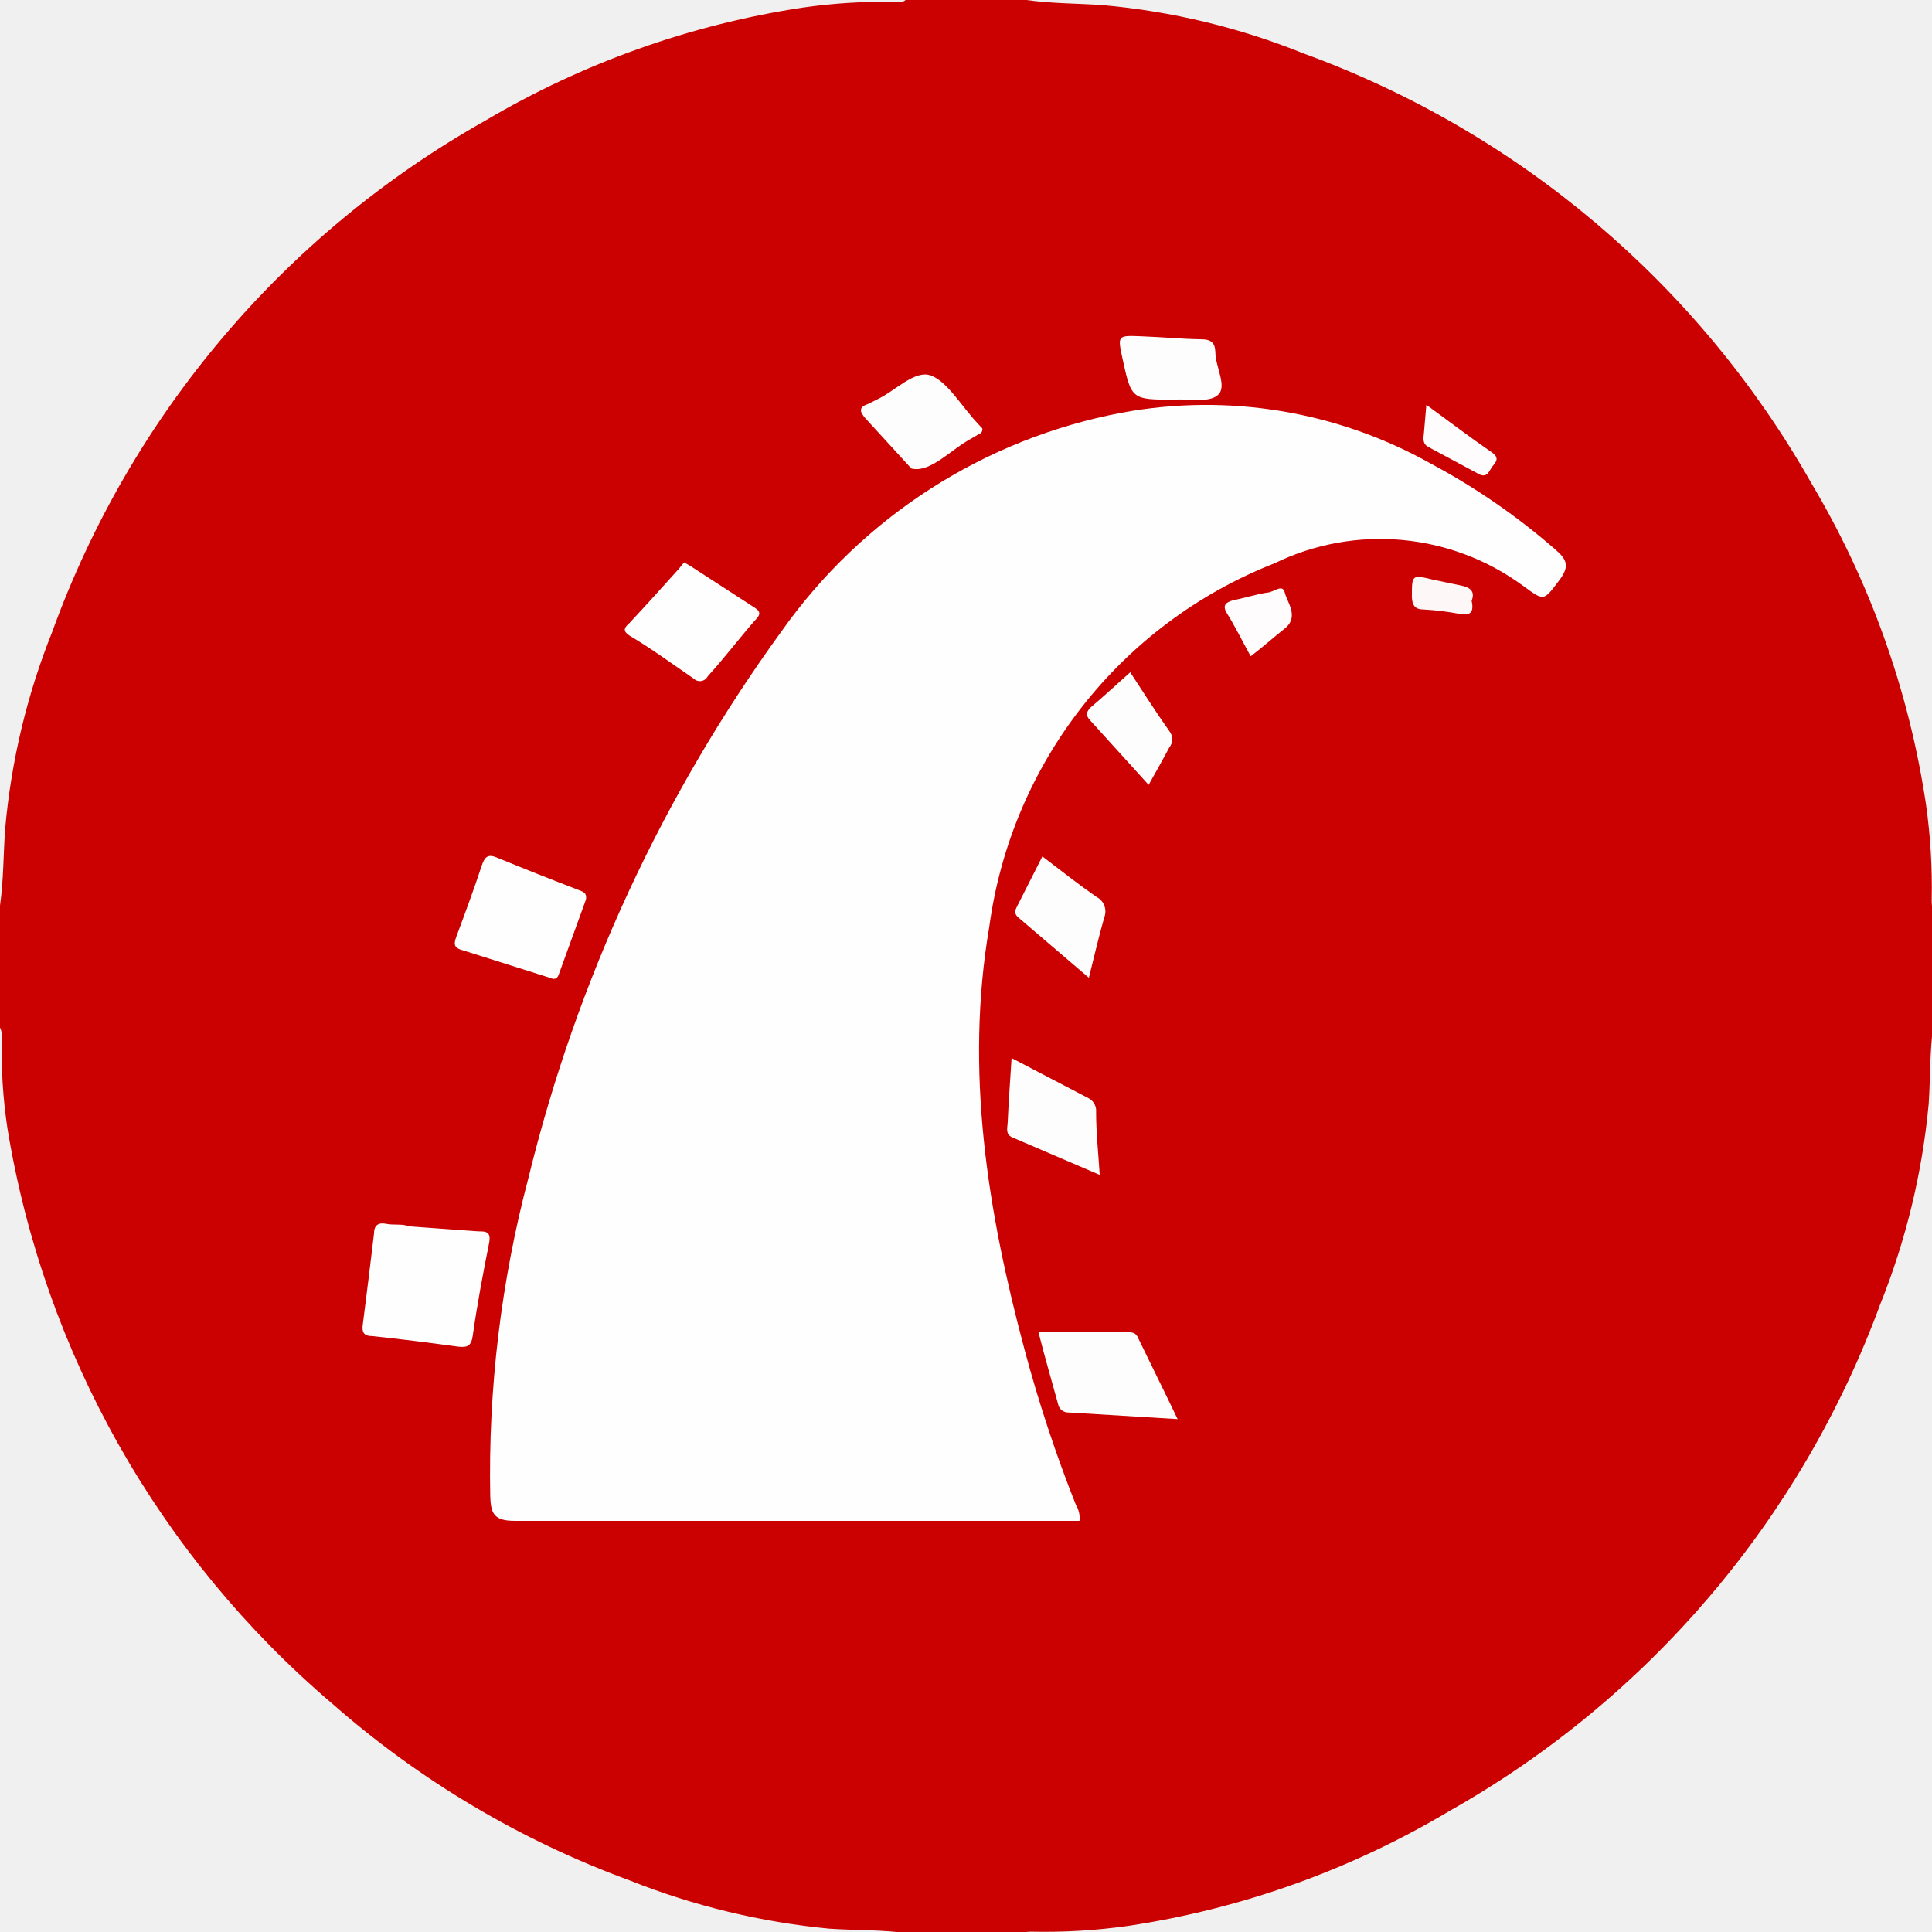
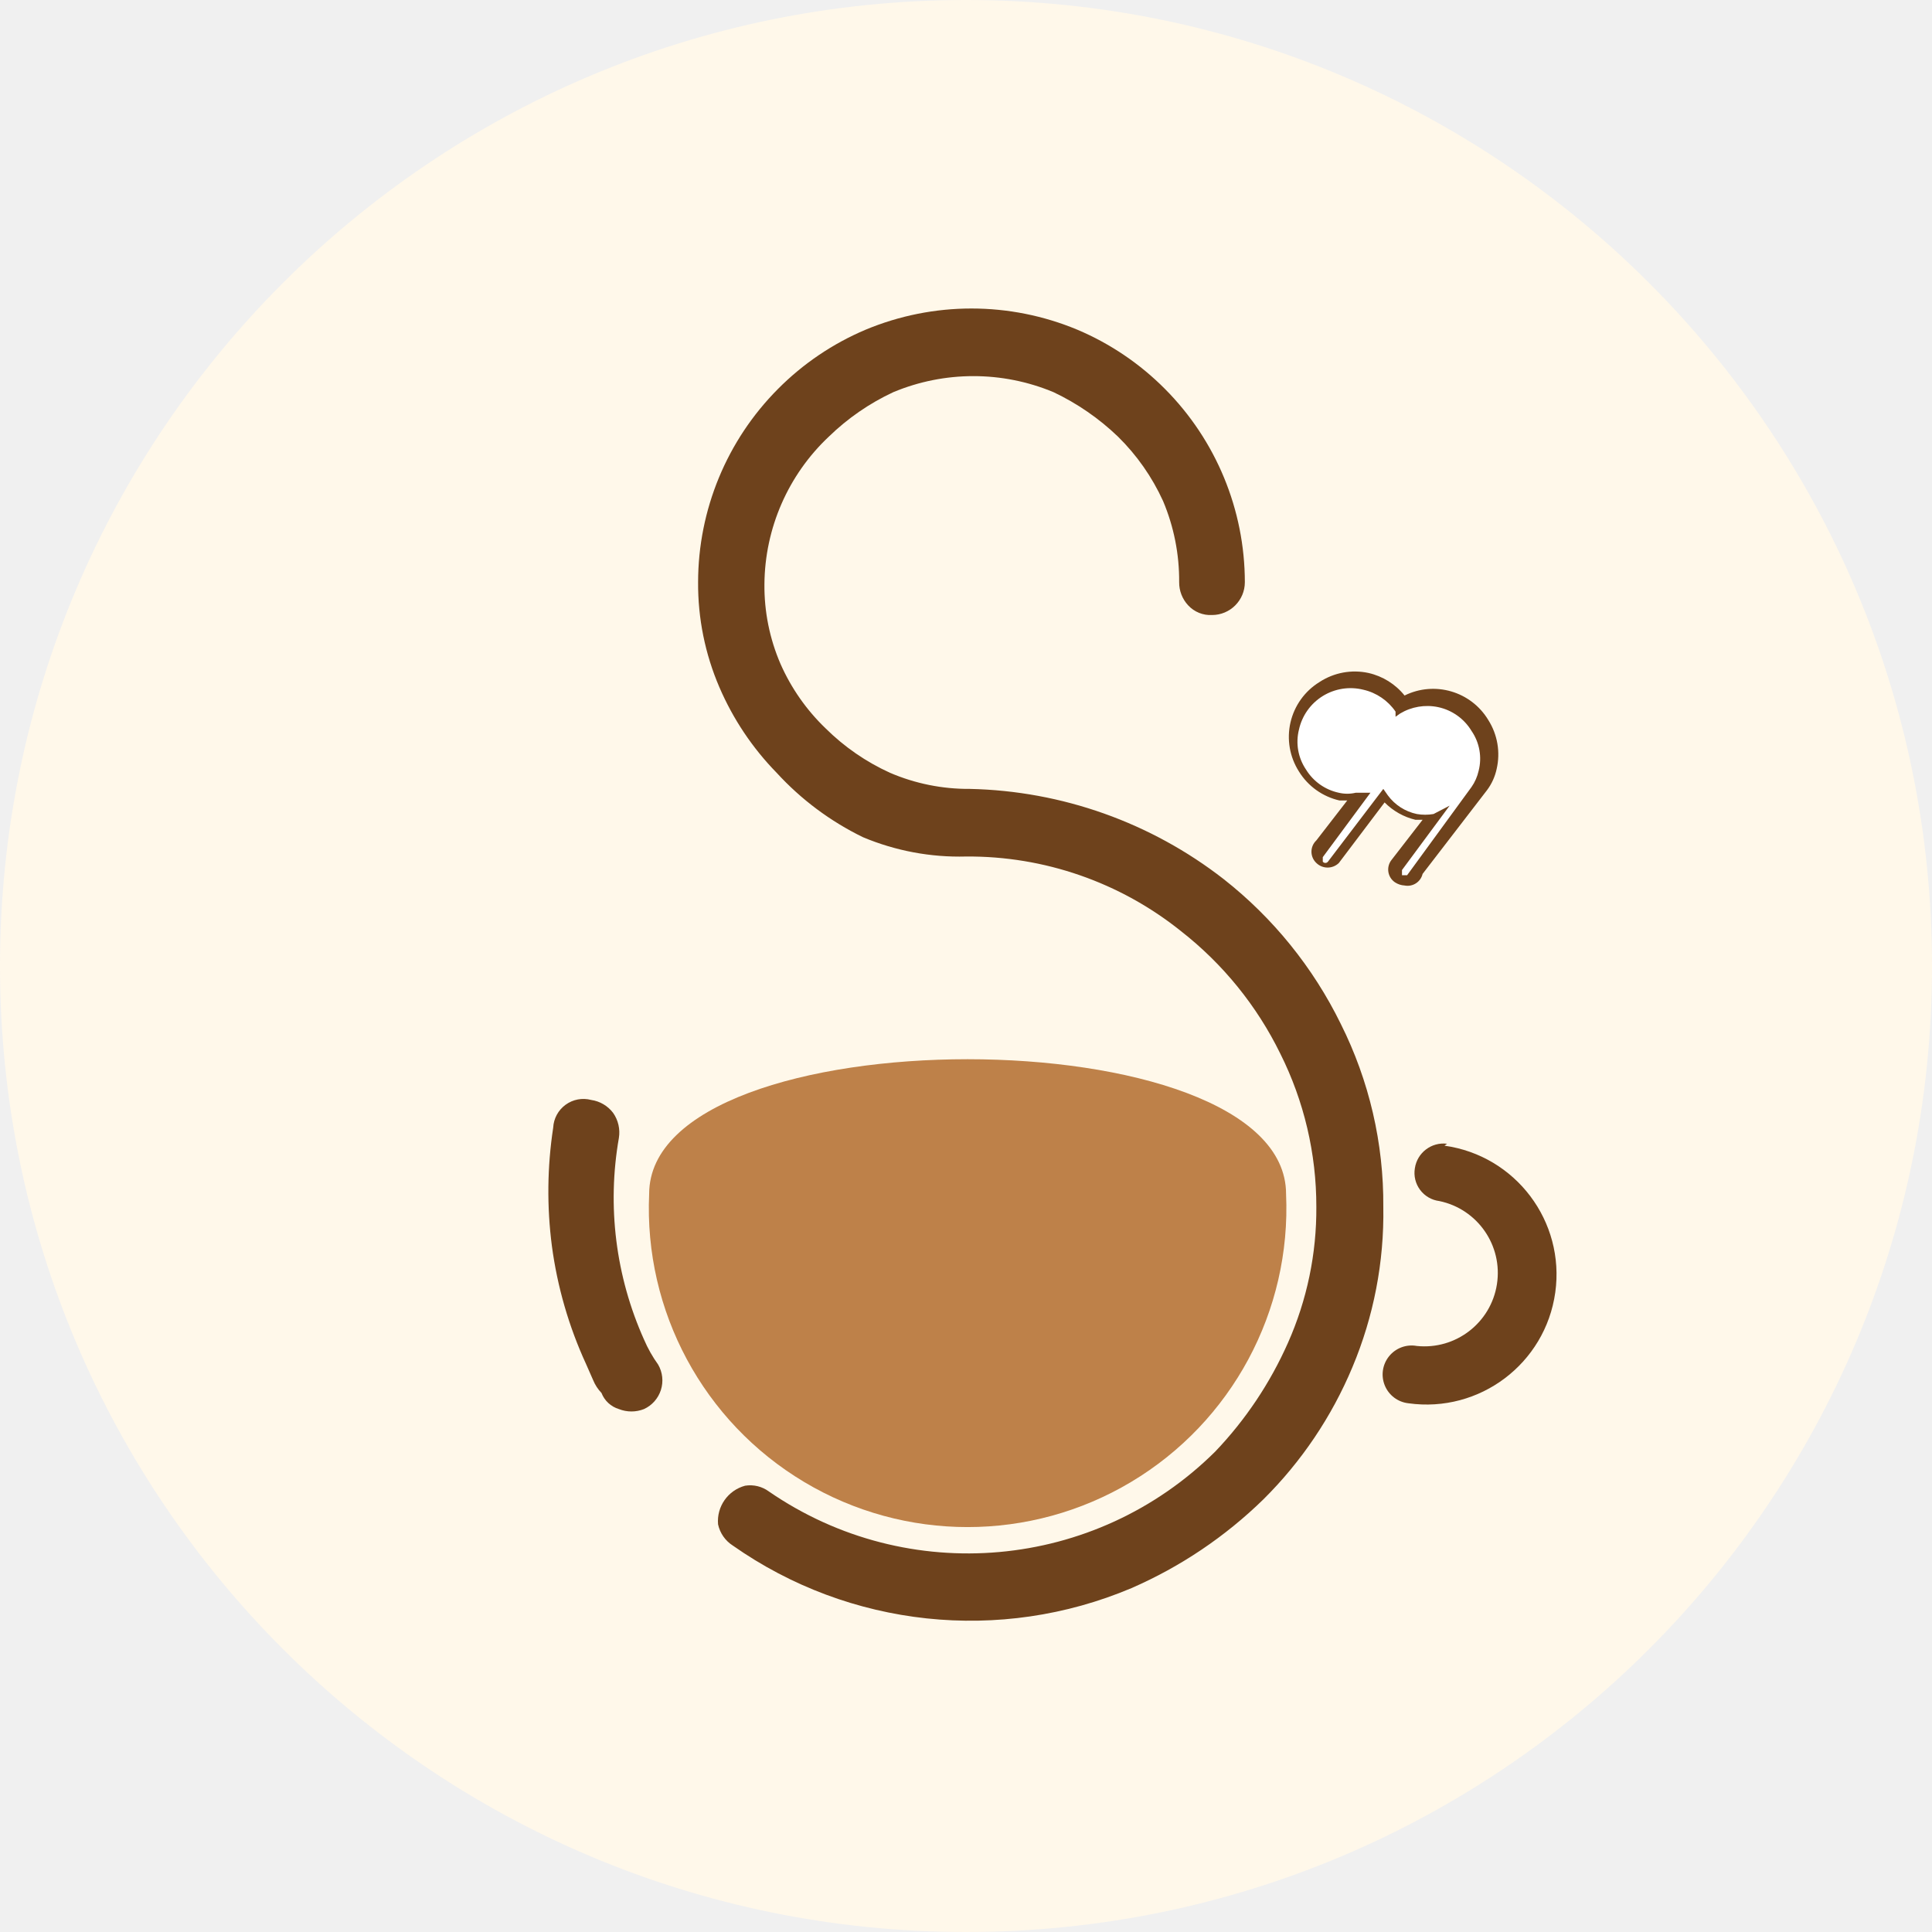
- <svg xmlns="http://www.w3.org/2000/svg" width="64" height="64" viewBox="0 0 64 64">
-   <defs>
-     <style>.cls-1{fill:#cb0000;}.cls-2{fill:#fefefe;}.cls-3{fill:#fefdfd;}.cls-4{fill:#fefcfc;}.cls-5{fill:#fdf7f7;}</style>
-   </defs>
+ <svg xmlns="http://www.w3.org/2000/svg" viewBox="0 0 30 30" width="30" height="30">
  <g>
-     <path class="cls-1" d="M30 0h4c.84.12 1.69.11 2.53.17a23.26 23.26 0 0 1 6.65 1.6 31.87 31.87 0 0 1 16.82 14.23 29.26 29.26 0 0 1 3.8 10.64 19.77 19.77 0 0 1 .19 3.17c0 .12 0 .25.06.35v3.75c-.13.89-.1 1.78-.16 2.66a23.7 23.7 0 0 1-1.61 6.65 31.91 31.91 0 0 1-14.28 16.78 29.26 29.26 0 0 1-10.64 3.8 19.77 19.77 0 0 1-3.17.19c-.12 0-.25 0-.35.06h-3.72c-.88-.13-1.77-.1-2.65-.16a24 24 0 0 1-6.59-1.59 31.23 31.23 0 0 1-9.88-5.87 31.77 31.77 0 0 1-10.75-19.03 17.13 17.13 0 0 1-.19-3c0-.12 0-.25-.06-.36v-4.04c.12-.84.11-1.69.17-2.53a23 23 0 0 1 1.56-6.54 31.9 31.9 0 0 1 14.34-16.93 29.25 29.25 0 0 1 10.53-3.75 19.25 19.25 0 0 1 3-.19c.16 0 .29.04.4-.06z" />
-     <path class="cls-2" d="M35.76 50.38h-18.72c-.69 0-.78-.26-.8-.81a38.4 38.4 0 0 1 1.27-10.57 51.73 51.73 0 0 1 8.38-18.09 17.85 17.85 0 0 1 11.28-7.24 15.23 15.23 0 0 1 10.25 1.7 22.17 22.17 0 0 1 4.1 2.83c.37.32.49.54.15 1-.54.71-.5.73-1.21.21a8 8 0 0 0-8.24-.75 15.11 15.11 0 0 0-9.45 12.05c-.81 4.75-.06 9.41 1.17 14a46.15 46.15 0 0 0 1.7 5.14.84.84 0 0 1 .12.53zM13.48 40.62l2.36.17c.25 0 .44 0 .36.4-.2 1-.39 2-.54 3.06-.05.35-.19.39-.48.36-.95-.13-1.9-.25-2.85-.35-.29 0-.35-.14-.31-.4.13-1 .25-2 .37-3 0-.27.14-.37.4-.32s.46 0 .69.06zM19.41 29.8l-.9 2.48c-.08.23-.24.13-.36.09l-2.85-.9c-.29-.08-.26-.23-.18-.45.29-.78.58-1.56.84-2.35.09-.26.18-.39.48-.27.9.37 1.81.73 2.72 1.08.14.06.29.08.25.32z" />
-     <path class="cls-3" d="M34.4 44.13h2.91c.18 0 .32 0 .4.21.42.87.85 1.73 1.3 2.67l-3.61-.22a.34.34 0 0 1-.35-.28c-.21-.77-.43-1.51-.65-2.38z" />
-     <path class="cls-2" d="M22.66 18.63l.18.1 2.16 1.4c.24.15.16.27 0 .43-.53.61-1 1.23-1.56 1.85a.29.29 0 0 1-.46.07c-.7-.48-1.41-1-2.12-1.42-.21-.14-.22-.24 0-.43.55-.59 1.09-1.19 1.63-1.79z" />
-     <path class="cls-3" d="M32.54 14.19a.17.17 0 0 1-.13.2l-.22.13c-.67.35-1.37 1.16-2 1l-1.52-1.66c-.2-.23-.23-.37.09-.48l.28-.14c.61-.28 1.26-1 1.8-.8s1 1 1.54 1.58zM33.51 35.05l2.55 1.33a.47.47 0 0 1 .25.46c0 .66.07 1.32.12 2.08l-2.89-1.24c-.24-.1-.17-.31-.16-.48.03-.68.08-1.36.13-2.15zM34.53 28.37c.63.48 1.2.93 1.79 1.34a.54.54 0 0 1 .26.68c-.18.63-.33 1.28-.51 2l-2.34-2c-.18-.16-.07-.29 0-.44zM38.92 13.24c-1.44 0-1.44 0-1.74-1.38-.16-.75-.16-.75.62-.72s1.32.09 2 .1c.31 0 .45.11.46.42 0 .49.39 1.12.1 1.41s-.95.13-1.44.17zM38.05 26l-1.94-2.14c-.16-.17-.11-.28 0-.41.44-.37.86-.76 1.33-1.18.44.67.85 1.32 1.29 1.94a.44.44 0 0 1 0 .56c-.21.39-.43.79-.68 1.23z" />
-     <path class="cls-4" d="M41.43 21.74c-.27-.49-.52-1-.79-1.43-.17-.28 0-.36.19-.42.39-.08.77-.2 1.15-.26.2 0 .51-.31.58 0s.49.8 0 1.19-.73.62-1.13.92zM47.25 13.41c.79.58 1.48 1.1 2.19 1.59.24.18.11.31 0 .45s-.17.41-.46.25l-1.64-.88c-.23-.11-.19-.3-.17-.48l.08-.93z" />
-     <path class="cls-5" d="M48.75 19.9c.09.42-.07.5-.43.43a9 9 0 0 0-1.16-.14c-.27 0-.38-.12-.39-.42 0-.73 0-.74.69-.57l.91.19c.31.06.51.18.38.51z" />
+     <circle style="fill: #fff8ea;" cx="15" cy="15" r="15" />
+     <path style="fill: #fff;" d="M23 11.24a.9.9 0 0 0-1.23-.3.88.88 0 0 0-.56-.38.84.84 0 0 0-.69.12.91.91 0 0 0-.41.57.92.92 0 0 0 .12.69.9.9 0 0 0 .58.41.93.93 0 0 0 .29 0l-.6.78a.13.13 0 0 0 0 .21.15.15 0 0 0 .21 0l.79-1a.91.91 0 0 0 .5.33.94.94 0 0 0 .29 0l-.6.78a.14.14 0 0 0 0 .21.15.15 0 0 0 .21 0l1-1.33a.75.75 0 0 0 .15-.31.88.88 0 0 0-.05-.78z" />
+     <path style="fill: #6e421c;" d="M8.59 17.51a.47.47 0 0 1 .59-.43.52.52 0 0 1 .34.2.53.53 0 0 1 .09.39 5.38 5.38 0 0 0 .39 3.13 2.06 2.06 0 0 0 .22.39.49.49 0 0 1-.22.69.53.53 0 0 1-.39 0 .42.42 0 0 1-.27-.25.63.63 0 0 1-.13-.2l-.11-.25a6.42 6.42 0 0 1-.53-1.83 6.57 6.57 0 0 1 .02-1.84zm10.41-3.86a6.49 6.49 0 0 1 1.82 2.25 6.24 6.24 0 0 1 .66 2.84 6.16 6.16 0 0 1-.48 2.49 6.33 6.33 0 0 1-1.38 2.05 6.85 6.85 0 0 1-2.05 1.38 6.42 6.42 0 0 1-6.19-.66.52.52 0 0 1-.23-.33.57.57 0 0 1 .42-.6.49.49 0 0 1 .37.09 5.45 5.45 0 0 0 6.93-.62 5.92 5.92 0 0 0 1.13-1.69 5.11 5.11 0 0 0 .44-2.11 5.3 5.3 0 0 0-.56-2.38 5.46 5.46 0 0 0-1.54-1.9 5.27 5.27 0 0 0-3.34-1.16 3.87 3.87 0 0 1-1.6-.3 4.47 4.47 0 0 1-1.34-1 4.37 4.37 0 0 1-.89-1.33 4.06 4.06 0 0 1-.33-1.63 4.26 4.26 0 0 1 1.24-3 4.25 4.25 0 0 1 1.36-.92 4.27 4.27 0 0 1 3.29 0 4.25 4.25 0 0 1 1.36.92 4.26 4.26 0 0 1 1.24 3 .51.51 0 0 1-.51.51.47.47 0 0 1-.37-.15.52.52 0 0 1-.14-.36 3.18 3.18 0 0 0-.25-1.26 3.35 3.35 0 0 0-.7-1 3.79 3.79 0 0 0-1-.69 3.23 3.23 0 0 0-2.49 0 3.65 3.65 0 0 0-1 .69 3.18 3.18 0 0 0-1 2.29 3.05 3.05 0 0 0 .25 1.24 3.15 3.15 0 0 0 .7 1 3.45 3.45 0 0 0 1 .69 3.09 3.09 0 0 0 1.24.25 6.65 6.65 0 0 1 3.94 1.4zM21.81 13.75a.3.3 0 0 1-.15-.05.24.24 0 0 1-.05-.35l.48-.62h-.11a1 1 0 0 1-.48-.27l-.71.94a.25.25 0 0 1-.35 0 .24.24 0 0 1 0-.35l.48-.62h-.12a1 1 0 0 1-.63-.45 1 1 0 0 1 .32-1.39 1 1 0 0 1 .76-.14 1 1 0 0 1 .56.35 1 1 0 0 1 1.3.38 1 1 0 0 1 .13.76.84.84 0 0 1-.15.33l-1 1.3a.24.24 0 0 1-.28.18zm.7-1.24l-.74 1v.08h.08l1-1.37a.71.71 0 0 0 .11-.25.76.76 0 0 0-.11-.62.8.8 0 0 0-.52-.37.82.82 0 0 0-.59.1l-.07.05v-.08a.83.83 0 0 0-.5-.34.82.82 0 0 0-1 .62.77.77 0 0 0 .11.62.79.79 0 0 0 .51.36.57.57 0 0 0 .26 0h.23l-.74 1v.07a.05.05 0 0 0 .08 0l.86-1.13.07.1a.75.75 0 0 0 .45.29.76.76 0 0 0 .26 0z" />
+     <path style="fill: #be8149;" d="M10.08 18.54c0-2.79 9.89-2.79 9.89 0a4.95 4.95 0 1 1-9.89 0z" />
+     <path style="fill: #6e421c;" d="M22.47 17.76a.45.45 0 0 0-.5.38.44.44 0 0 0 .38.51 1.14 1.14 0 0 1-.35 2.25.45.45 0 1 0-.13.89 2 2 0 1 0 .56-4z" />
  </g>
</svg>
